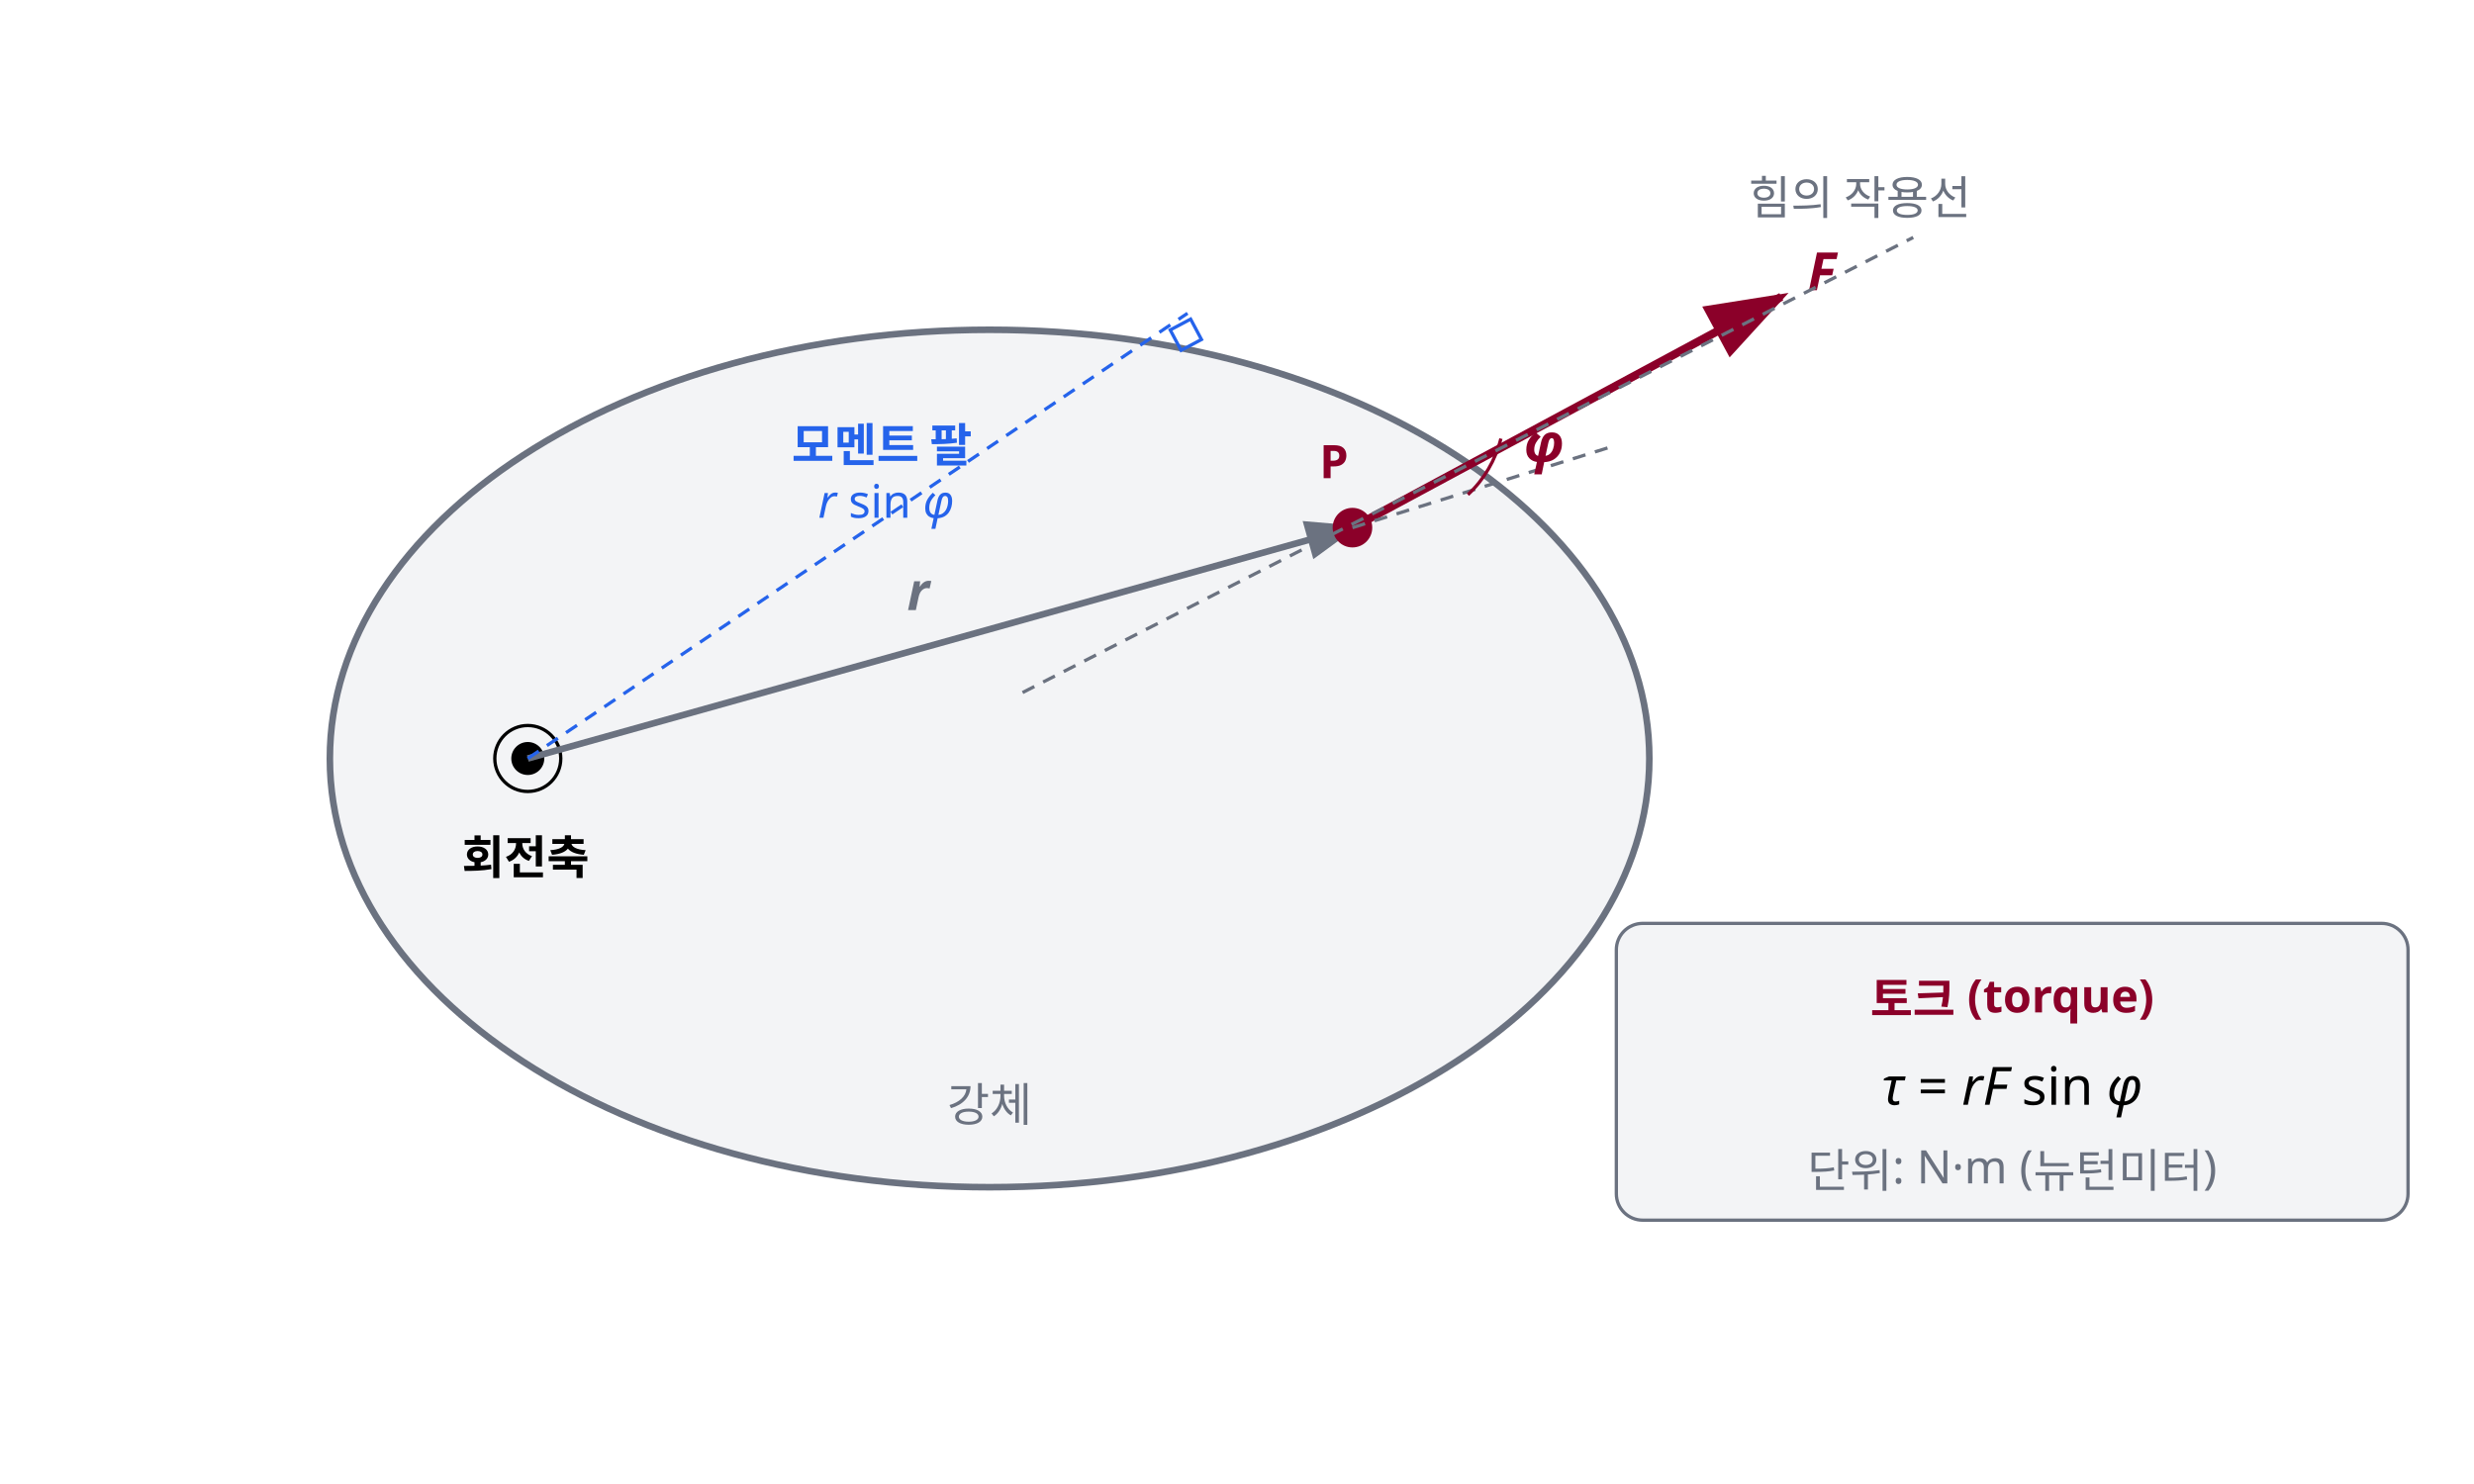
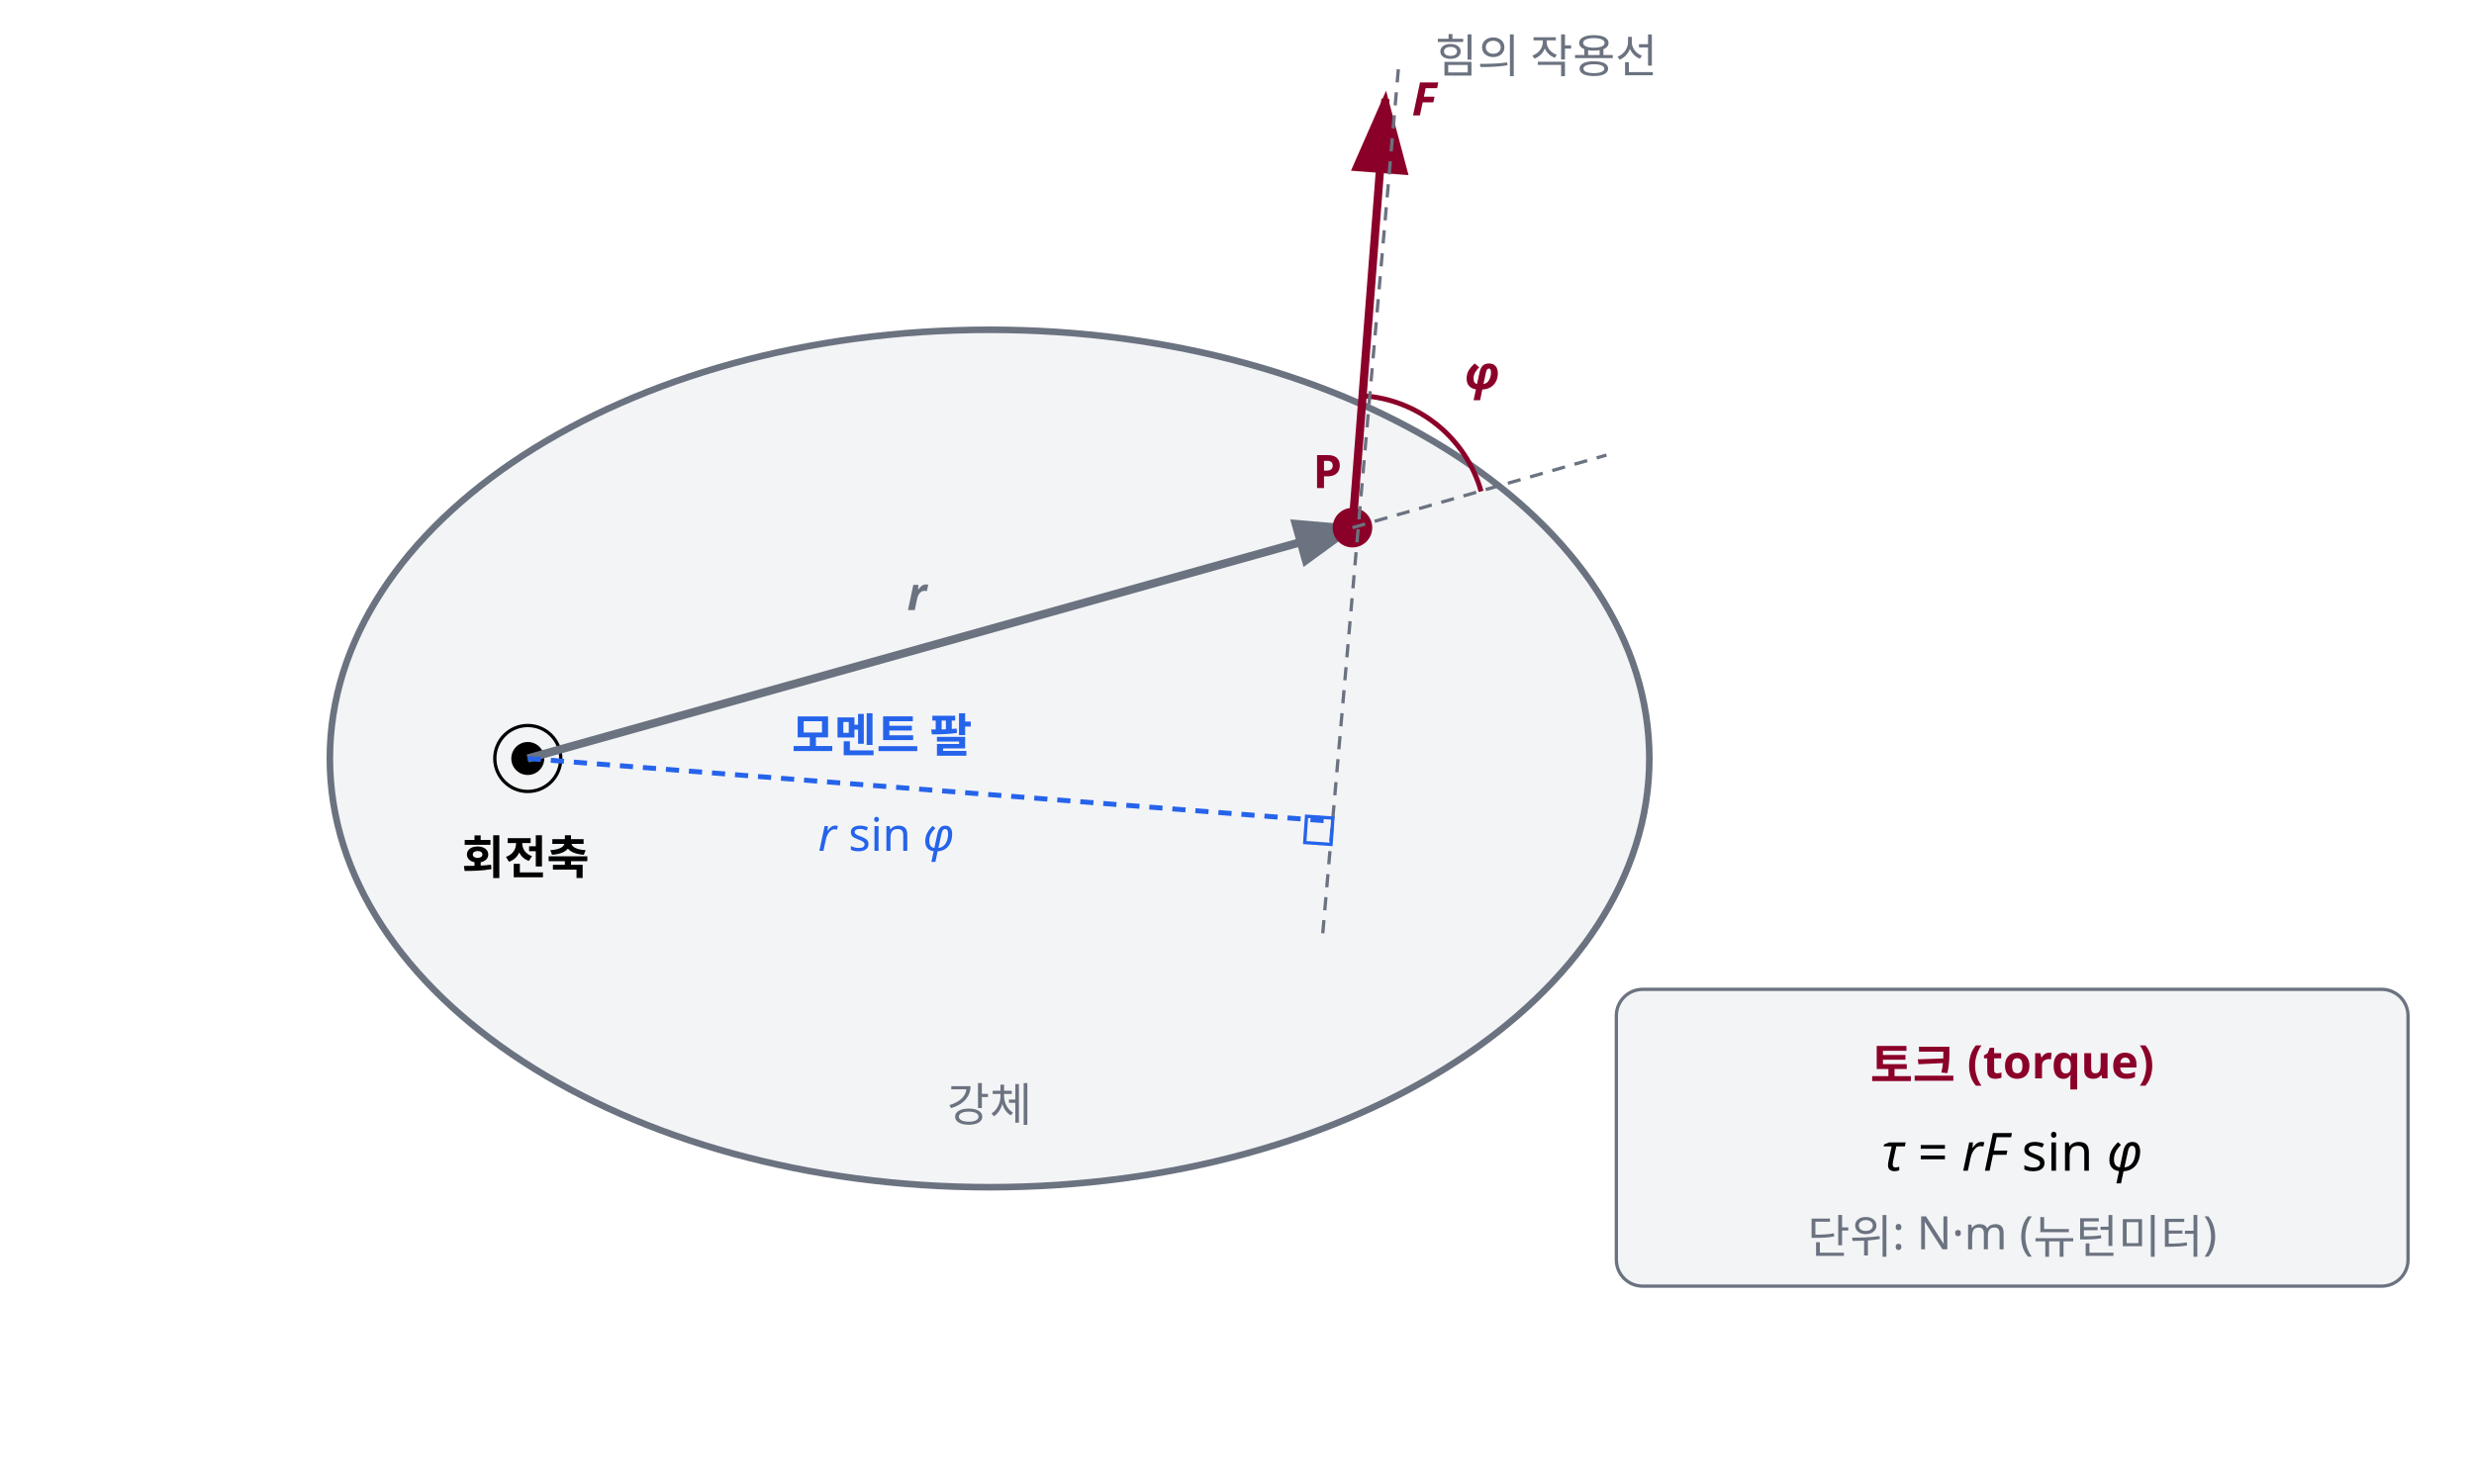
<svg xmlns="http://www.w3.org/2000/svg" viewBox="0 0 750 450" font-family="sans-serif">
  <defs>
    <marker id="ar-red" markerWidth="10" markerHeight="7" refX="9" refY="3.5" orient="auto">
      <polygon points="0 0, 10 3.5, 0 7" fill="#8B0029" />
    </marker>
    <marker id="ar-blue" markerWidth="10" markerHeight="7" refX="9" refY="3.5" orient="auto">
      <polygon points="0 0, 10 3.5, 0 7" fill="#2563EB" />
    </marker>
    <marker id="ar-gray" markerWidth="8" markerHeight="6" refX="7" refY="3" orient="auto">
      <polygon points="0 0, 8 3, 0 6" fill="#6B7280" />
    </marker>
  </defs>
  <ellipse cx="300" cy="230" rx="200" ry="130" fill="#F3F4F6" stroke="#6B7280" stroke-width="2" />
  <text x="300" y="340" text-anchor="middle" font-size="14" fill="#6B7280">강체</text>
  <circle cx="160" cy="230" r="5" fill="#000000" />
  <circle cx="160" cy="230" r="10" fill="none" stroke="#000000" stroke-width="1" />
  <text x="140" y="265" font-size="14" fill="#000000" font-weight="bold">회전축</text>
-   <line x1="160" y1="230" x2="410" y2="160" stroke="#6B7280" stroke-width="2" marker-end="url(#ar-gray)" />
-   <text x="275" y="185" font-size="16" fill="#6B7280" font-weight="bold" font-style="italic">r</text>
+   <line x1="160" y1="230" x2="410" y2="160" stroke="#6B7280" stroke-width="2.5" marker-end="url(#ar-gray)" />
+   <text x="275" y="185" font-size="14" fill="#6B7280" font-weight="bold" font-style="italic">r</text>
  <circle cx="410" cy="160" r="6" fill="#8B0029" />
-   <text x="400" y="145" font-size="14" fill="#8B0029" font-weight="bold">P</text>
-   <line x1="410" y1="160" x2="540" y2="90" stroke="#8B0029" stroke-width="2.5" marker-end="url(#ar-red)" />
-   <text x="548" y="88" font-size="16" fill="#8B0029" font-weight="bold" font-style="italic">F</text>
-   <line x1="410" y1="160" x2="490" y2="135" stroke="#6B7280" stroke-width="1" stroke-dasharray="4 3" />
-   <path d="M 445 150 A 35 35 0 0 0 455 133" fill="none" stroke="#8B0029" stroke-width="1" />
-   <text x="462" y="140" font-size="16" fill="#8B0029" font-style="italic" font-weight="bold">φ</text>
-   <line x1="160" y1="230" x2="360" y2="95" stroke="#2563EB" stroke-width="1" stroke-dasharray="4 3" />
-   <rect x="353" y="97" width="7" height="7" fill="none" stroke="#2563EB" stroke-width="1" transform="rotate(-28, 360, 95)" />
-   <text x="240" y="140" font-size="14" fill="#2563EB" font-weight="bold">모멘트 팔</text>
-   <text x="248" y="157" font-size="14" fill="#2563EB">
+   <text x="398" y="148" font-size="14" fill="#8B0029" font-weight="bold">P</text>
+   <line x1="410" y1="160" x2="420" y2="30" stroke="#8B0029" stroke-width="2.5" marker-end="url(#ar-red)" />
+   <text x="428" y="35" font-size="14" fill="#8B0029" font-weight="bold" font-style="italic">F</text>
+   <line x1="410" y1="160" x2="487" y2="138" stroke="#6B7280" stroke-width="1" stroke-dasharray="4 3" />
+   <path d="M 449 149 A 40 40 0 0 0 413 120" fill="none" stroke="#8B0029" stroke-width="1.5" />
+   <text x="444" y="118" font-size="14" fill="#8B0029" font-style="italic" font-weight="bold">φ</text>
+   <line x1="401" y1="283" x2="424" y2="20" stroke="#6B7280" stroke-width="1" stroke-dasharray="4 3" />
+   <text x="435" y="22" font-size="14" fill="#6B7280">힘의 작용선</text>
+   <line x1="160" y1="230" x2="403" y2="249" stroke="#2563EB" stroke-width="1.5" stroke-dasharray="4 3" />
+   <rect x="396" y="242" width="8" height="8" fill="none" stroke="#2563EB" stroke-width="1" transform="rotate(-86, 403, 249)" />
+   <text x="240" y="228" font-size="14" fill="#2563EB" font-weight="bold">모멘트 팔</text>
+   <text x="248" y="258" font-size="14" fill="#2563EB">
    <tspan font-style="italic">r</tspan> sin <tspan font-style="italic">φ</tspan>
  </text>
-   <line x1="310" y1="210" x2="580" y2="72" stroke="#6B7280" stroke-width="1" stroke-dasharray="4 3" />
-   <text x="530" y="65" font-size="14" fill="#6B7280">힘의 작용선</text>
-   <rect x="490" y="280" width="240" height="90" rx="8" fill="#F3F4F6" stroke="#6B7280" stroke-width="1" />
-   <text x="610" y="308" text-anchor="middle" font-size="14" fill="#8B0029" font-weight="bold">토크 (torque)</text>
-   <text x="610" y="335" text-anchor="middle" font-size="16" fill="#000000">
+   <rect x="490" y="300" width="240" height="90" rx="8" fill="#F3F4F6" stroke="#6B7280" stroke-width="1" />
+   <text x="610" y="328" text-anchor="middle" font-size="14" fill="#8B0029" font-weight="bold">토크 (torque)</text>
+   <text x="610" y="355" text-anchor="middle" font-size="16" fill="#000000">
    <tspan font-style="italic">τ</tspan> = <tspan font-style="italic">rF</tspan> sin <tspan font-style="italic">φ</tspan>
  </text>
-   <text x="610" y="360" text-anchor="middle" font-size="14" fill="#6B7280">단위: N·m (뉴턴미터)</text>
+   <text x="610" y="380" text-anchor="middle" font-size="14" fill="#6B7280">단위: N·m (뉴턴미터)</text>
</svg>
